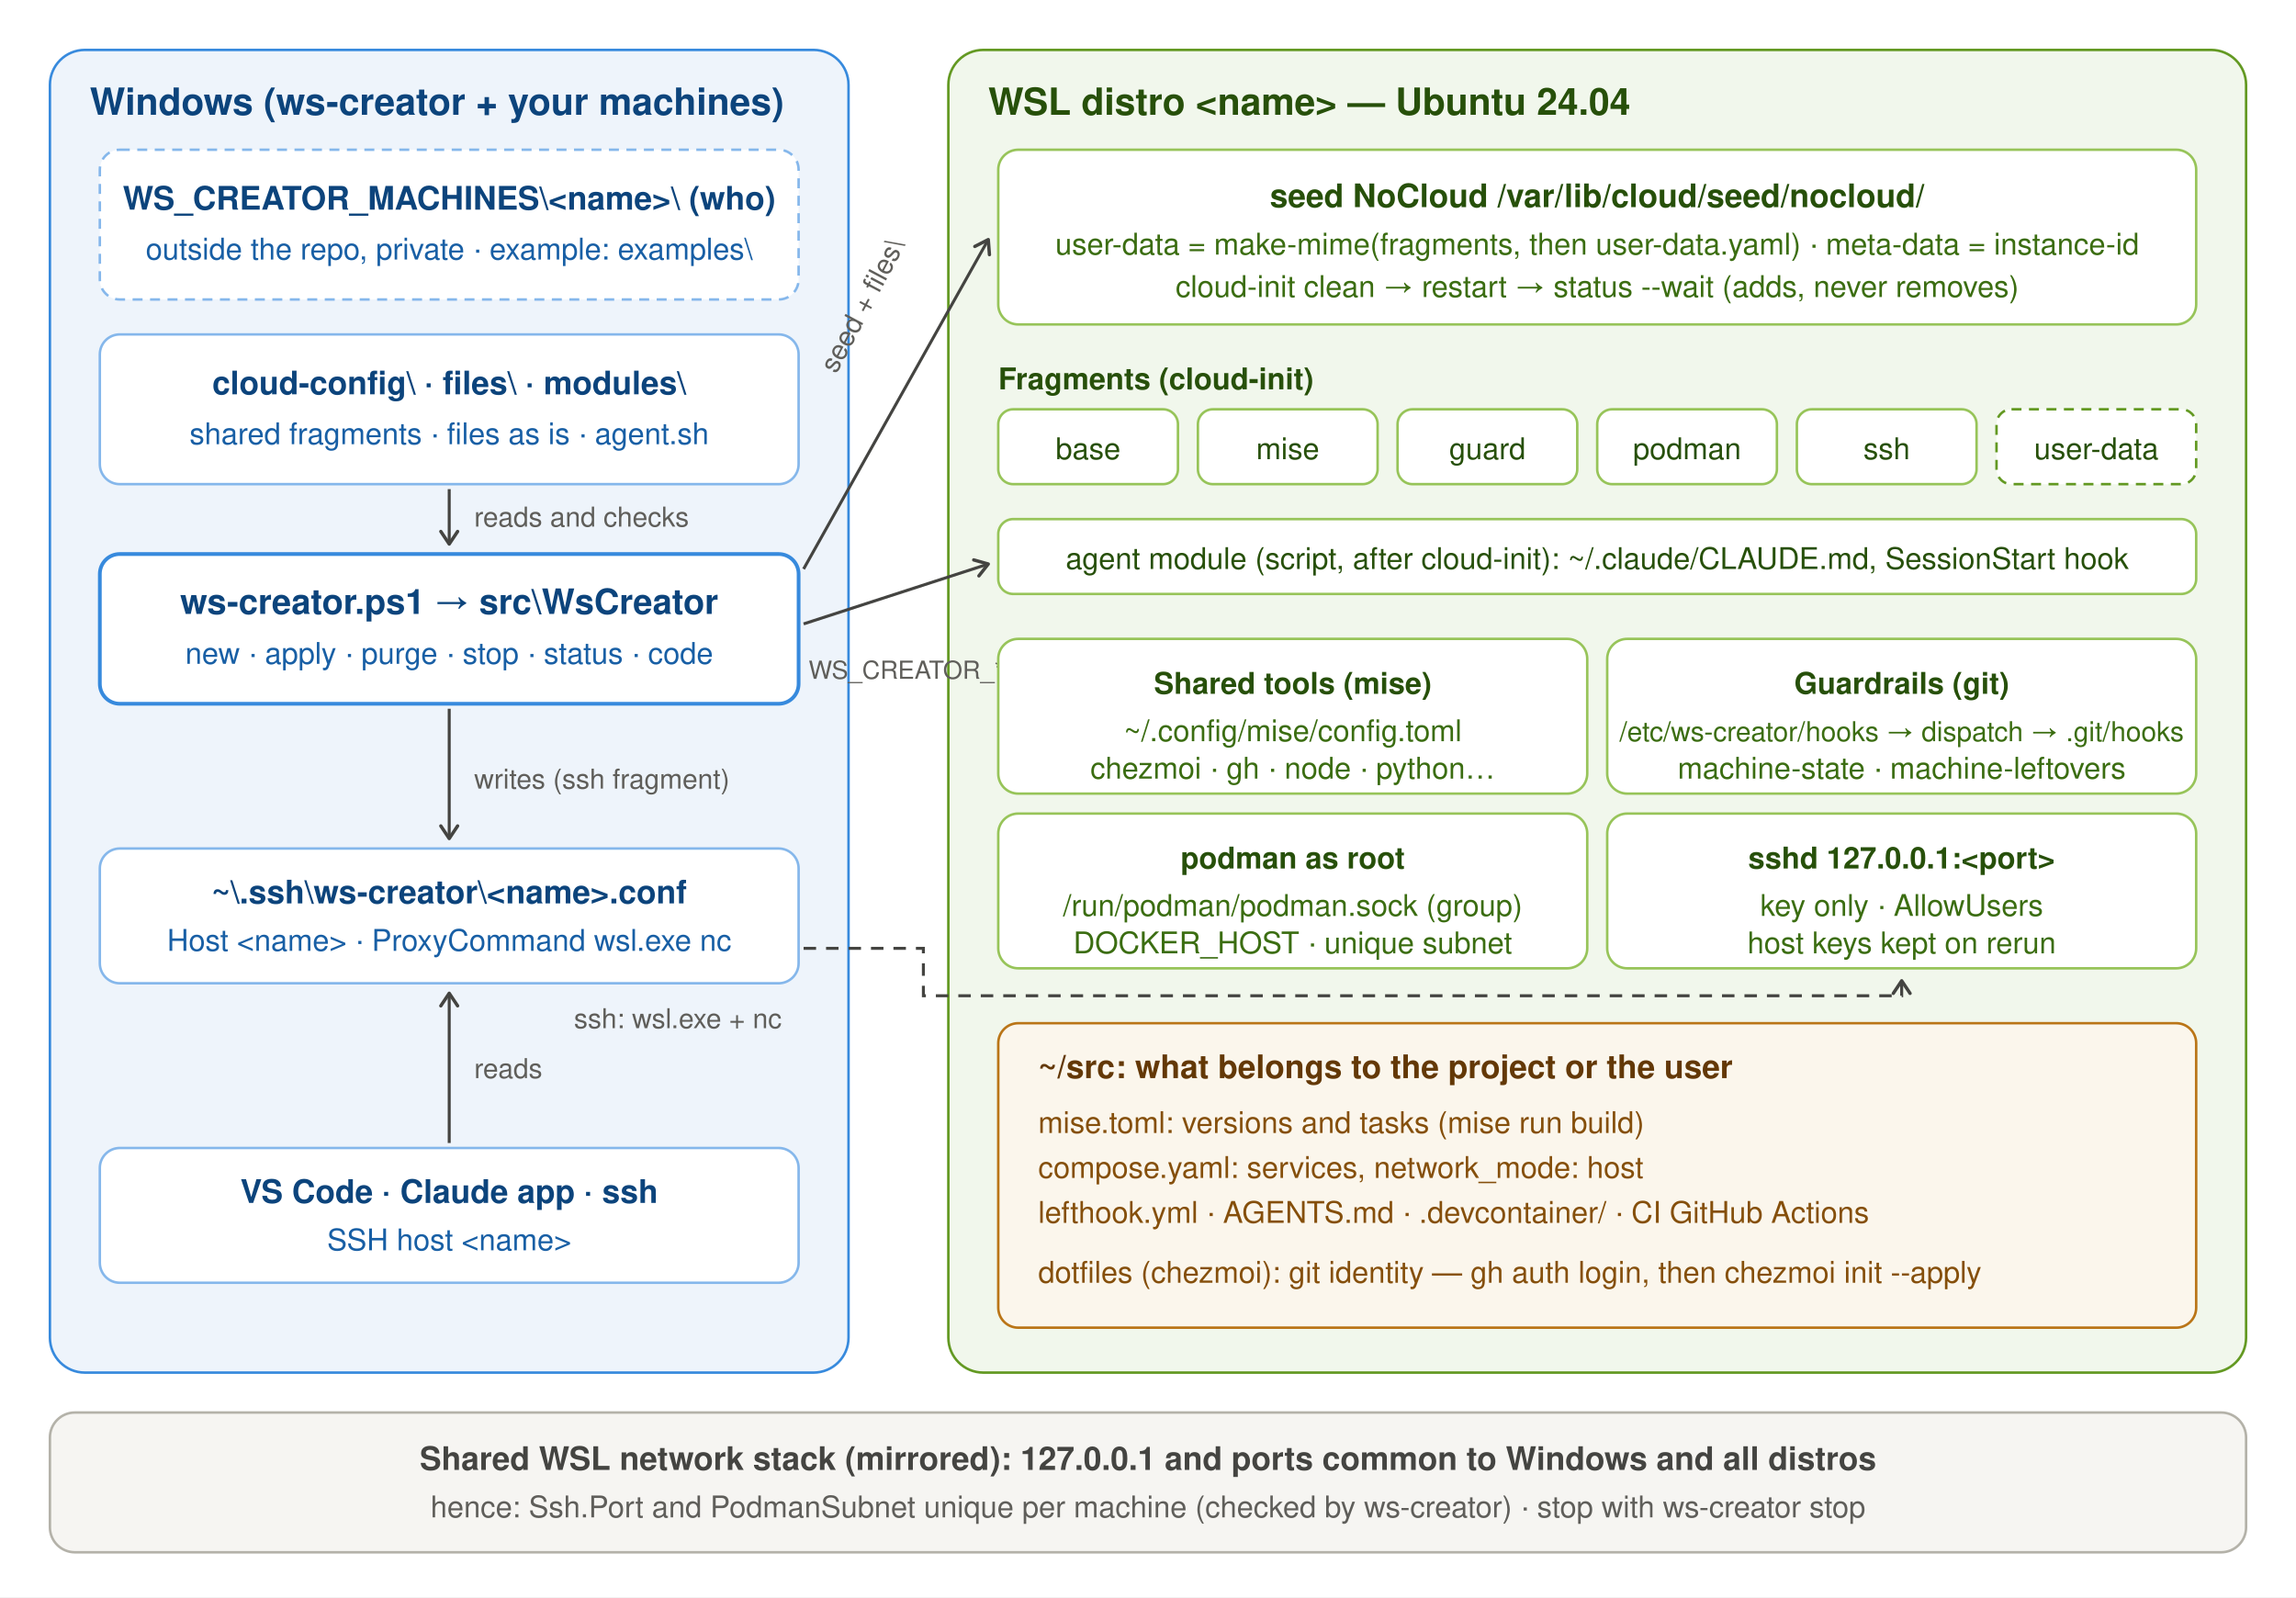
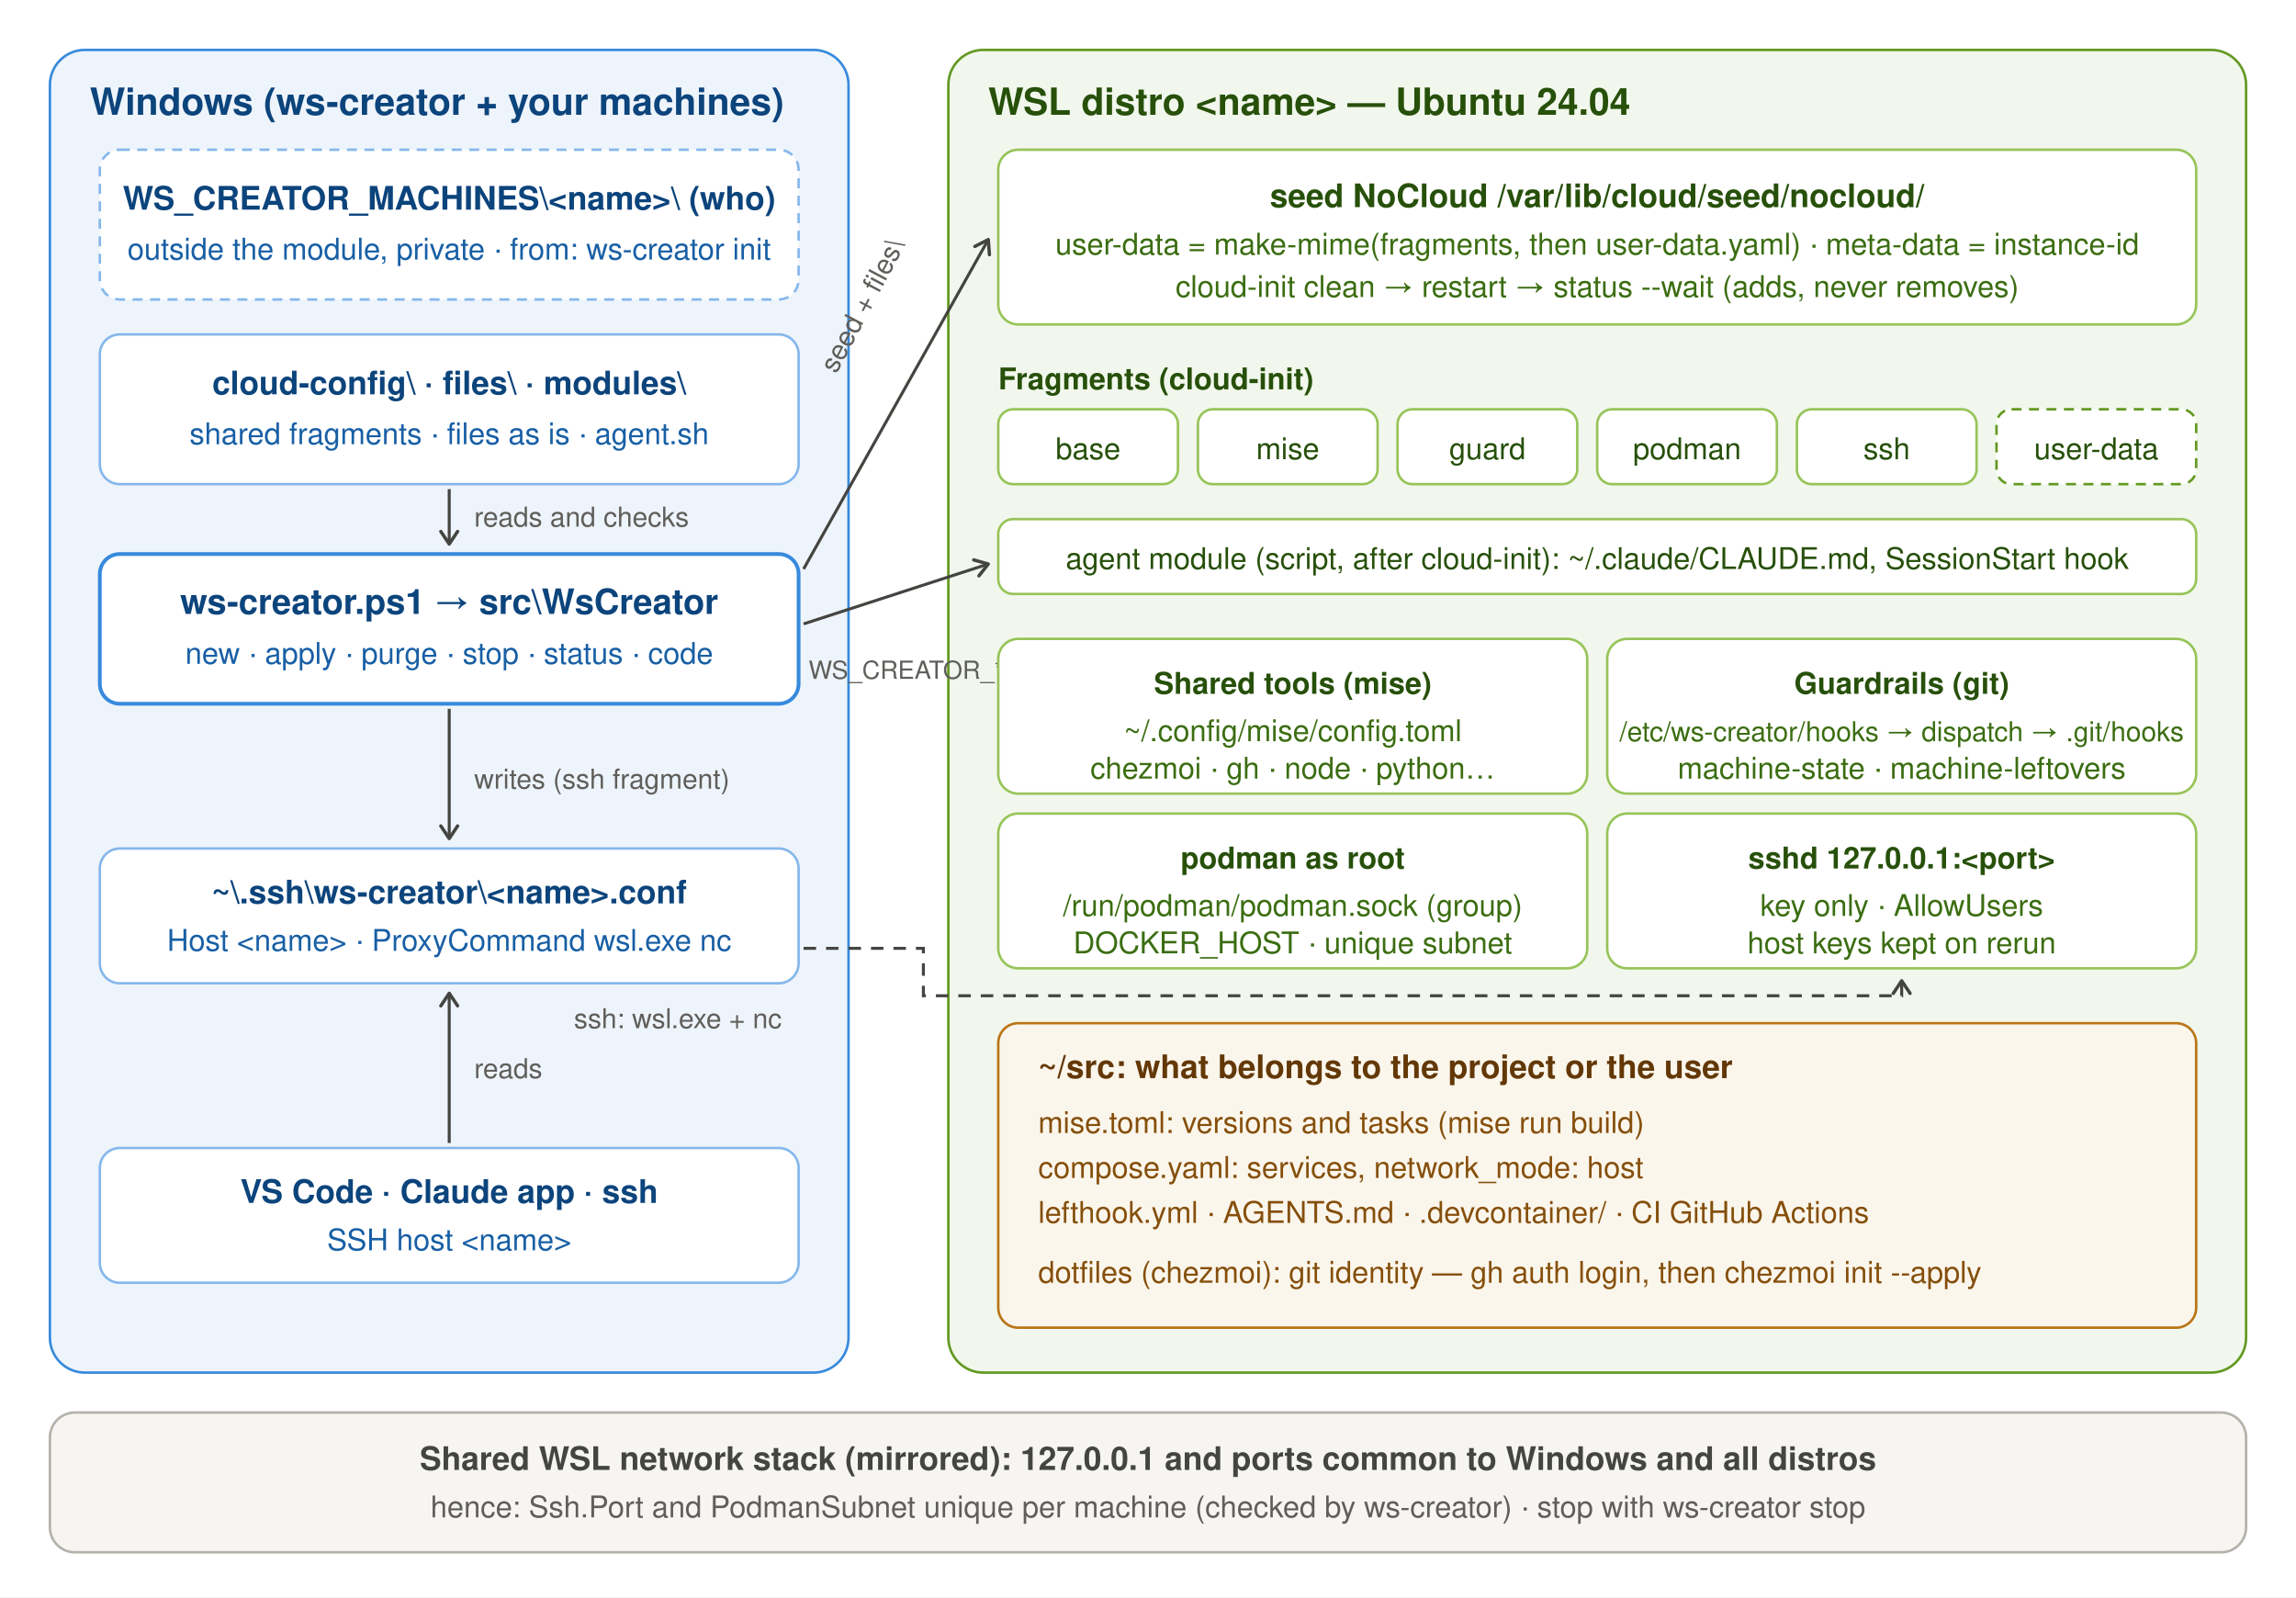
<svg xmlns="http://www.w3.org/2000/svg" width="920" height="640" viewBox="0 0 920 640" font-family="Segoe UI, Helvetica, Arial, sans-serif">
  <defs>
    <marker id="a" viewBox="0 0 10 10" refX="8" refY="5" markerWidth="7" markerHeight="7" orient="auto-start-reverse">
      <path d="M2 1L8 5L2 9" fill="none" stroke="#444441" stroke-width="1.6" stroke-linecap="round" stroke-linejoin="round" />
    </marker>
  </defs>
  <rect width="920" height="640" fill="#ffffff" />
  <rect x="20" y="20" width="320" height="530" rx="14" fill="#EEF4FB" stroke="#378ADD" />
  <text x="36" y="46" font-size="15" font-weight="600" fill="#0C447C">Windows (ws-creator + your machines)</text>
  <rect x="40" y="60" width="280" height="60" rx="8" fill="#fff" stroke="#85B7EB" stroke-dasharray="4 3" />
  <text x="180" y="84" font-size="13" font-weight="600" fill="#0C447C" text-anchor="middle">WS_CREATOR_MACHINES\&lt;name&gt;\  (who)</text>
-   <text x="180" y="104" font-size="12" fill="#185FA5" text-anchor="middle">outside the repo, private · example: examples\</text>
+   <text x="180" y="104" font-size="12" fill="#185FA5" text-anchor="middle">outside the module, private · from: ws-creator init</text>
  <rect x="40" y="134" width="280" height="60" rx="8" fill="#fff" stroke="#85B7EB" />
  <text x="180" y="158" font-size="13" font-weight="600" fill="#0C447C" text-anchor="middle">cloud-config\  ·  files\  ·  modules\</text>
  <text x="180" y="178" font-size="12" fill="#185FA5" text-anchor="middle">shared fragments · files as is · agent.sh</text>
  <rect x="40" y="222" width="280" height="60" rx="8" fill="#fff" stroke="#378ADD" stroke-width="1.5" />
  <text x="180" y="246" font-size="14" font-weight="600" fill="#0C447C" text-anchor="middle">ws-creator.ps1 → src\WsCreator</text>
  <text x="180" y="266" font-size="12" fill="#185FA5" text-anchor="middle">new · apply · purge · stop · status · code</text>
  <line x1="180" y1="196" x2="180" y2="218" stroke="#444441" stroke-width="1.2" marker-end="url(#a)" />
  <text x="190" y="211" font-size="11" fill="#5F5E5A">reads and checks</text>
  <rect x="40" y="340" width="280" height="54" rx="8" fill="#fff" stroke="#85B7EB" />
  <text x="180" y="362" font-size="13" font-weight="600" fill="#0C447C" text-anchor="middle">~\.ssh\ws-creator\&lt;name&gt;.conf</text>
  <text x="180" y="381" font-size="12" fill="#185FA5" text-anchor="middle">Host &lt;name&gt; · ProxyCommand wsl.exe nc</text>
  <line x1="180" y1="284" x2="180" y2="336" stroke="#444441" stroke-width="1.2" marker-end="url(#a)" />
  <text x="190" y="316" font-size="11" fill="#5F5E5A">writes (ssh fragment)</text>
  <rect x="40" y="460" width="280" height="54" rx="8" fill="#fff" stroke="#85B7EB" />
  <text x="180" y="482" font-size="13" font-weight="600" fill="#0C447C" text-anchor="middle">VS Code · Claude app · ssh</text>
  <text x="180" y="501" font-size="12" fill="#185FA5" text-anchor="middle">SSH host &lt;name&gt;</text>
  <line x1="180" y1="458" x2="180" y2="398" stroke="#444441" stroke-width="1.2" marker-end="url(#a)" />
  <text x="190" y="432" font-size="11" fill="#5F5E5A">reads</text>
  <rect x="380" y="20" width="520" height="530" rx="14" fill="#F1F7EC" stroke="#639922" />
  <text x="396" y="46" font-size="15" font-weight="600" fill="#27500A">WSL distro &lt;name&gt; — Ubuntu 24.04</text>
  <rect x="400" y="60" width="480" height="70" rx="8" fill="#fff" stroke="#97C459" />
  <text x="640" y="83" font-size="13" font-weight="600" fill="#27500A" text-anchor="middle">seed NoCloud  /var/lib/cloud/seed/nocloud/</text>
  <text x="640" y="102" font-size="12" fill="#3B6D11" text-anchor="middle">user-data = make-mime(fragments, then user-data.yaml) · meta-data = instance-id</text>
  <text x="640" y="119" font-size="12" fill="#3B6D11" text-anchor="middle">cloud-init clean → restart → status --wait (adds, never removes)</text>
  <line x1="322" y1="228" x2="396" y2="96" stroke="#444441" stroke-width="1.2" marker-end="url(#a)" />
  <text x="335" y="150" font-size="11" fill="#5F5E5A" transform="rotate(-62 335 150)">seed + files\</text>
  <text x="400" y="156" font-size="12" font-weight="600" fill="#27500A">Fragments (cloud-init)</text>
  <g font-size="12" text-anchor="middle">
    <rect x="400" y="164" width="72" height="30" rx="6" fill="#fff" stroke="#97C459" />
    <text x="436" y="184" fill="#27500A">base</text>
    <rect x="480" y="164" width="72" height="30" rx="6" fill="#fff" stroke="#97C459" />
    <text x="516" y="184" fill="#27500A">mise</text>
    <rect x="560" y="164" width="72" height="30" rx="6" fill="#fff" stroke="#97C459" />
    <text x="596" y="184" fill="#27500A">guard</text>
    <rect x="640" y="164" width="72" height="30" rx="6" fill="#fff" stroke="#97C459" />
    <text x="676" y="184" fill="#27500A">podman</text>
    <rect x="720" y="164" width="72" height="30" rx="6" fill="#fff" stroke="#97C459" />
    <text x="756" y="184" fill="#27500A">ssh</text>
    <rect x="800" y="164" width="80" height="30" rx="6" fill="#fff" stroke="#639922" stroke-dasharray="4 3" />
    <text x="840" y="184" fill="#27500A">user-data</text>
  </g>
  <rect x="400" y="208" width="480" height="30" rx="6" fill="#fff" stroke="#97C459" />
  <text x="640" y="228" font-size="12" fill="#27500A" text-anchor="middle">agent module (script, after cloud-init): ~/.claude/CLAUDE.md, SessionStart hook</text>
  <line x1="322" y1="250" x2="396" y2="226" stroke="#444441" stroke-width="1.2" marker-end="url(#a)" />
  <text x="324" y="272" font-size="10" fill="#5F5E5A">WS_CREATOR_*</text>
  <g font-size="12">
    <rect x="400" y="256" width="236" height="62" rx="8" fill="#fff" stroke="#97C459" />
    <text x="518" y="278" font-weight="600" fill="#27500A" text-anchor="middle">Shared tools (mise)</text>
    <text x="518" y="297" fill="#3B6D11" text-anchor="middle">~/.config/mise/config.toml</text>
    <text x="518" y="312" fill="#3B6D11" text-anchor="middle">chezmoi · gh · node · python…</text>
    <rect x="644" y="256" width="236" height="62" rx="8" fill="#fff" stroke="#97C459" />
    <text x="762" y="278" font-weight="600" fill="#27500A" text-anchor="middle">Guardrails (git)</text>
    <text x="762" y="297" fill="#3B6D11" text-anchor="middle" font-size="11">/etc/ws-creator/hooks → dispatch → .git/hooks</text>
    <text x="762" y="312" fill="#3B6D11" text-anchor="middle">machine-state · machine-leftovers</text>
    <rect x="400" y="326" width="236" height="62" rx="8" fill="#fff" stroke="#97C459" />
    <text x="518" y="348" font-weight="600" fill="#27500A" text-anchor="middle">podman as root</text>
    <text x="518" y="367" fill="#3B6D11" text-anchor="middle">/run/podman/podman.sock (group)</text>
    <text x="518" y="382" fill="#3B6D11" text-anchor="middle">DOCKER_HOST · unique subnet</text>
    <rect x="644" y="326" width="236" height="62" rx="8" fill="#fff" stroke="#97C459" />
    <text x="762" y="348" font-weight="600" fill="#27500A" text-anchor="middle">sshd 127.0.0.1:&lt;port&gt;</text>
    <text x="762" y="367" fill="#3B6D11" text-anchor="middle">key only · AllowUsers</text>
    <text x="762" y="382" fill="#3B6D11" text-anchor="middle">host keys kept on rerun</text>
  </g>
  <path d="M322 380 L370 380 L370 399 L762 399 L762 393" fill="none" stroke="#444441" stroke-width="1.2" stroke-dasharray="5 4" marker-end="url(#a)" />
  <text x="230" y="412" font-size="11" fill="#5F5E5A">ssh: wsl.exe + nc</text>
  <rect x="400" y="410" width="480" height="122" rx="8" fill="#FBF6EC" stroke="#BA7517" />
  <text x="416" y="432" font-size="13" font-weight="600" fill="#633806">~/src: what belongs to the project or the user</text>
  <g font-size="12" fill="#854F0B">
    <text x="416" y="454">mise.toml: versions and tasks (mise run build)</text>
    <text x="416" y="472">compose.yaml: services, network_mode: host</text>
    <text x="416" y="490">lefthook.yml · AGENTS.md · .devcontainer/ · CI GitHub Actions</text>
    <text x="416" y="514">dotfiles (chezmoi): git identity — gh auth login, then chezmoi init --apply</text>
  </g>
  <rect x="20" y="566" width="880" height="56" rx="10" fill="#F6F5F2" stroke="#B4B2A9" />
  <text x="460" y="589" font-size="13" font-weight="600" fill="#444441" text-anchor="middle">Shared WSL network stack (mirrored): 127.0.0.1 and ports common to Windows and all distros</text>
  <text x="460" y="608" font-size="12" fill="#5F5E5A" text-anchor="middle">hence: Ssh.Port and PodmanSubnet unique per machine (checked by ws-creator) · stop with ws-creator stop</text>
</svg>
